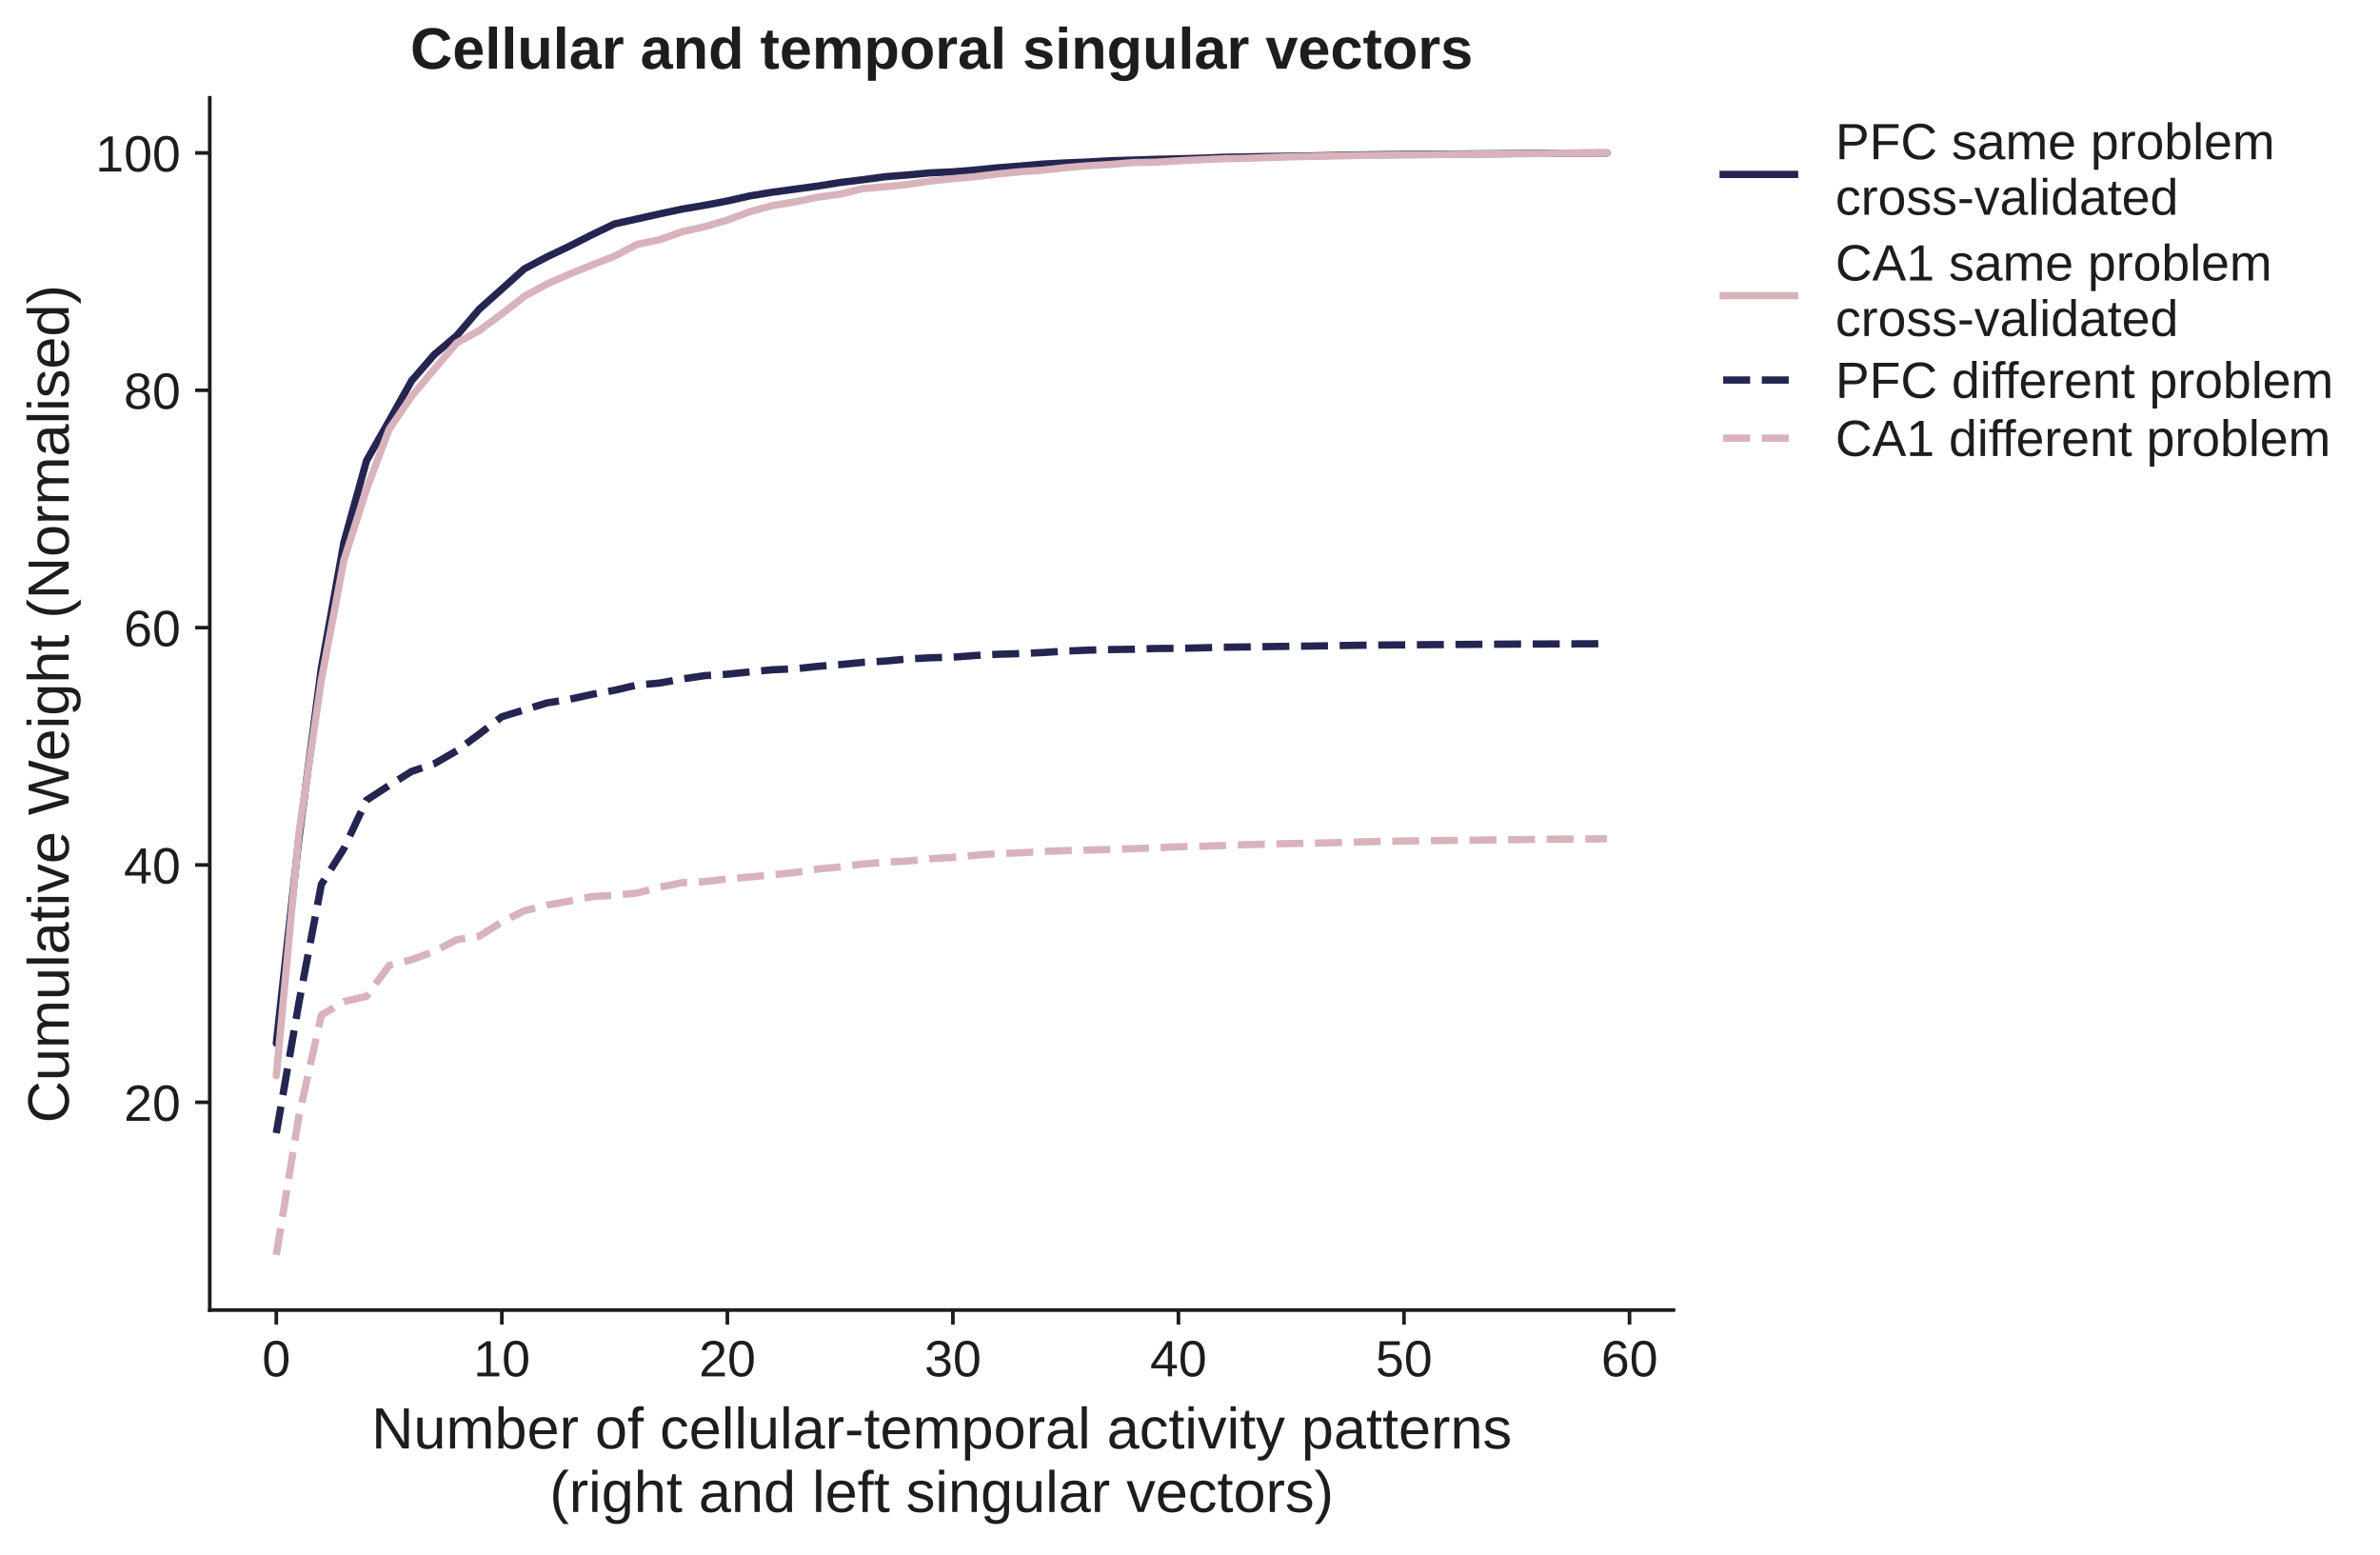
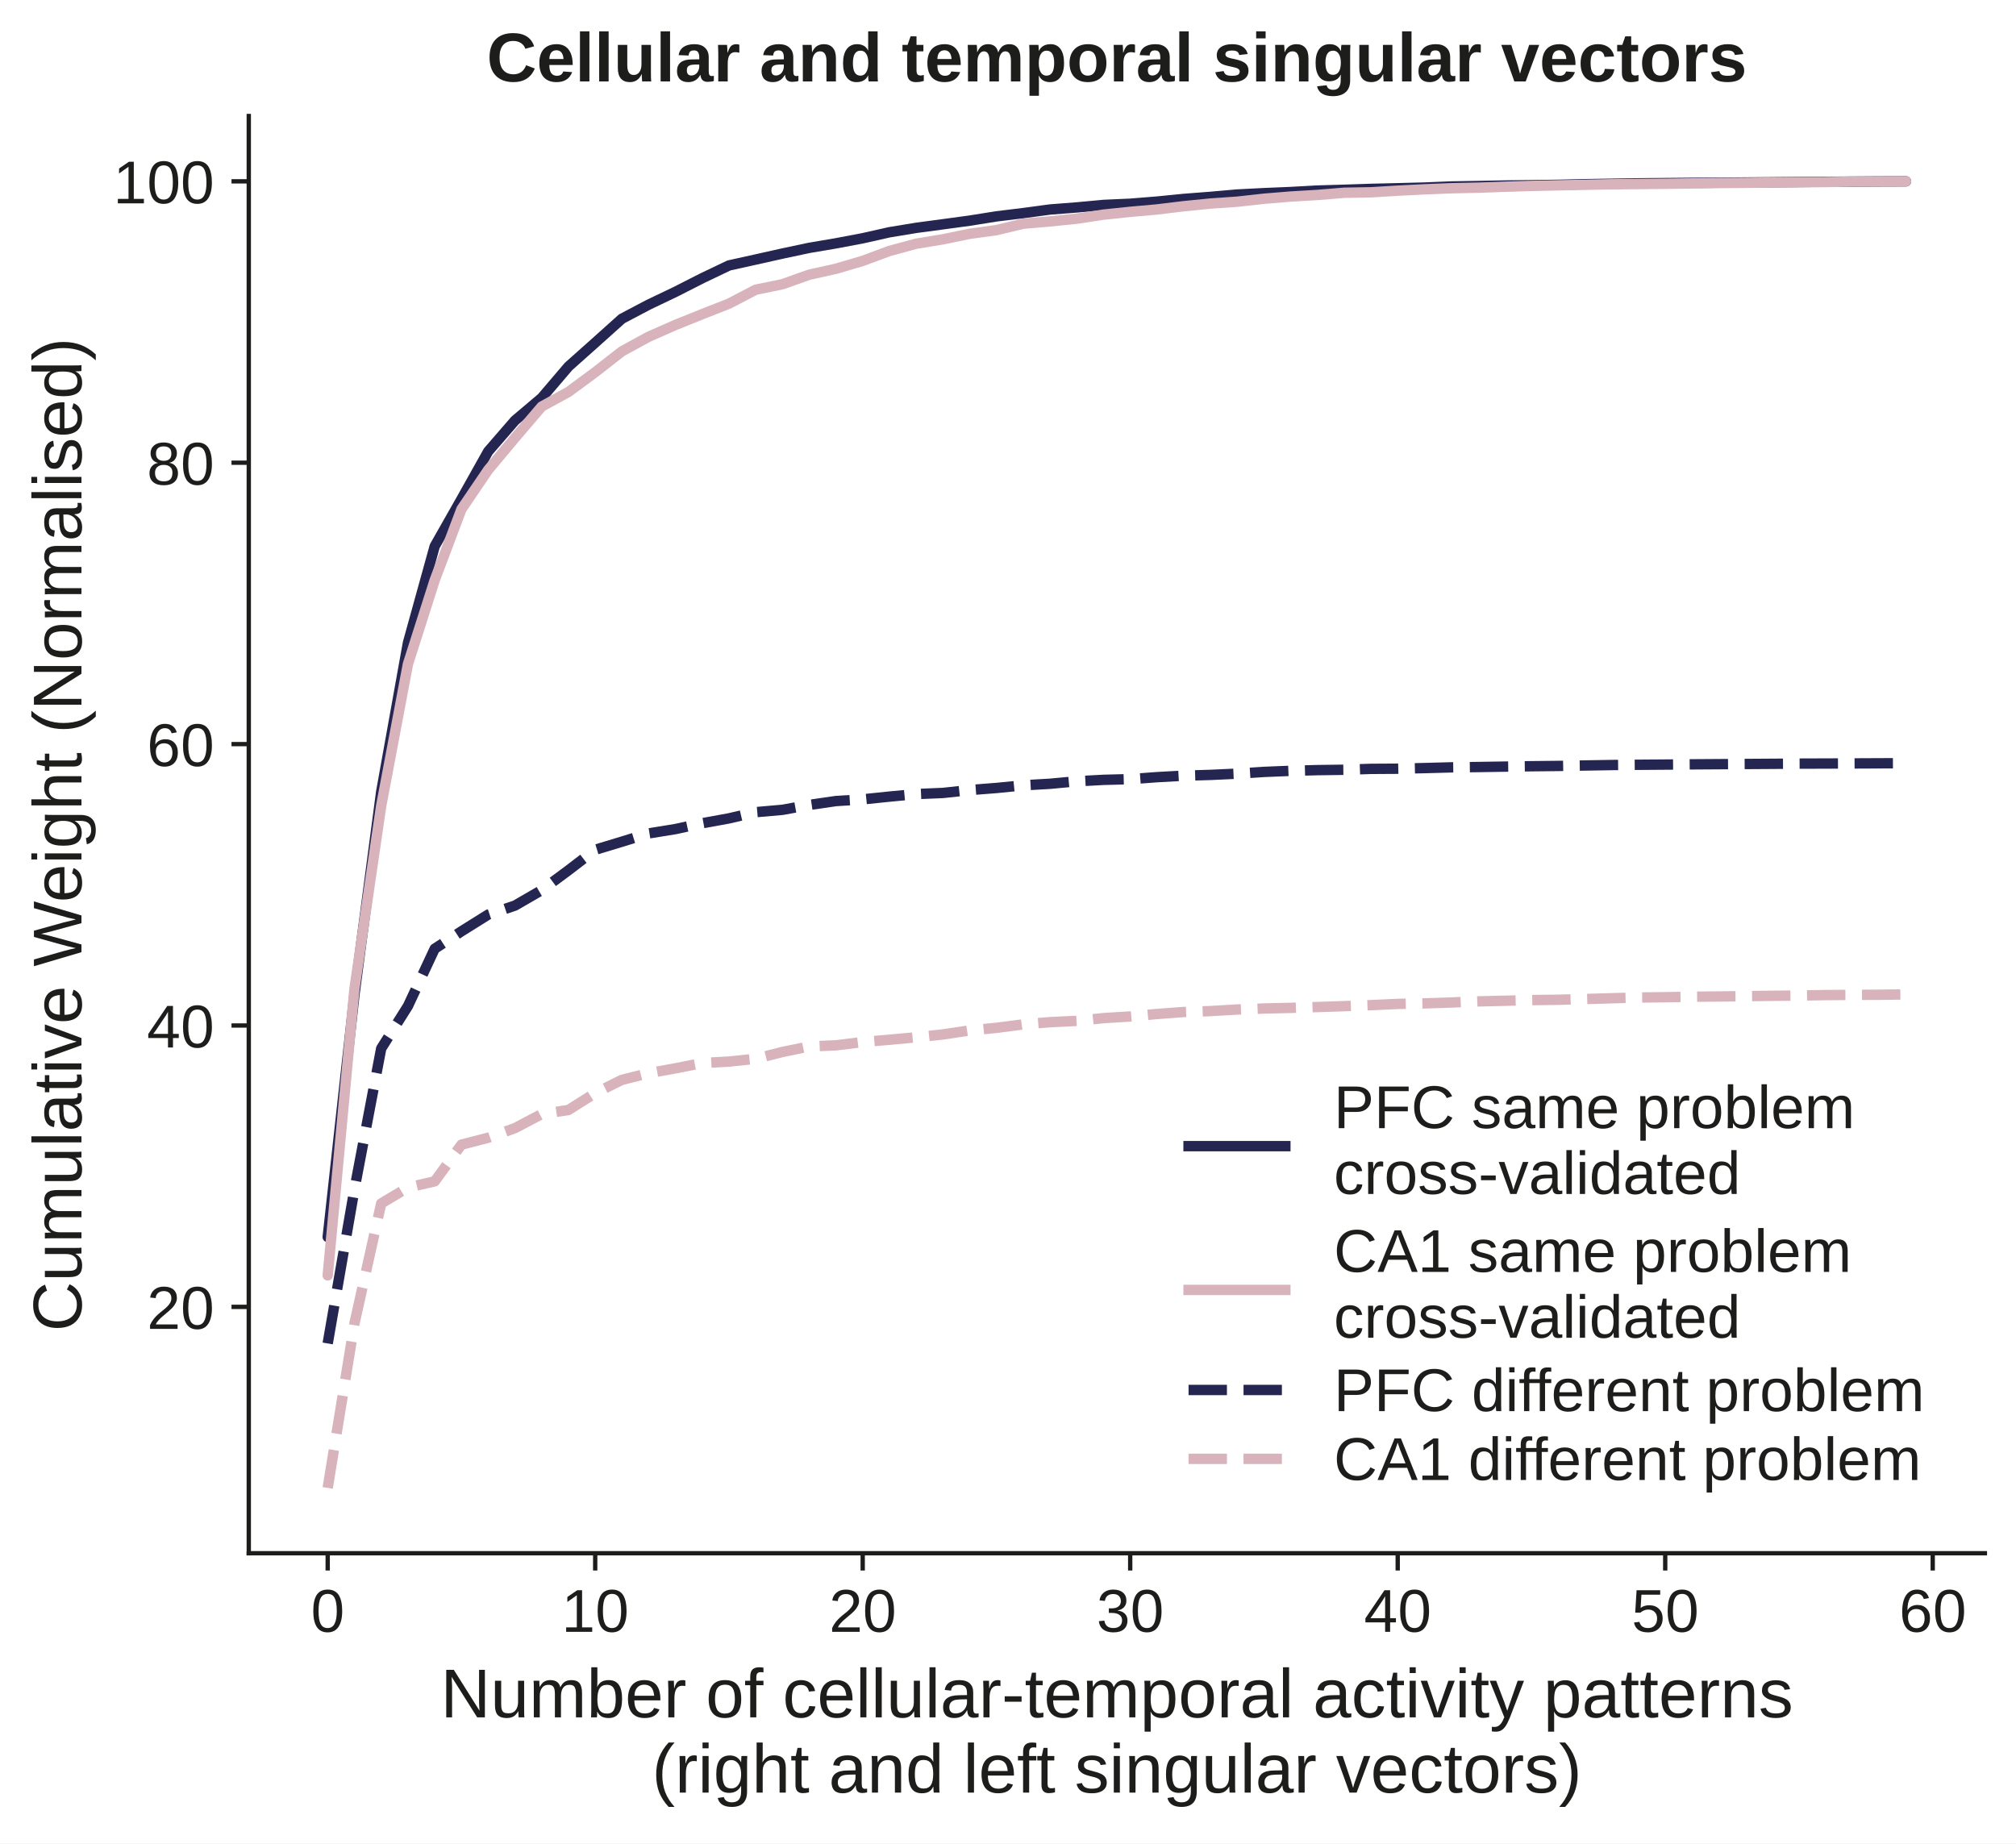
- <svg xmlns="http://www.w3.org/2000/svg" xmlns:xlink="http://www.w3.org/1999/xlink" width="326.624pt" height="213.328pt" viewBox="0 0 326.624 213.328" version="1.1">
+ <svg xmlns="http://www.w3.org/2000/svg" xmlns:xlink="http://www.w3.org/1999/xlink" width="233.266pt" height="213.328pt" viewBox="0 0 233.266 213.328" version="1.1">
  <defs>
    <style type="text/css">*{stroke-linejoin: round; stroke-linecap: butt}</style>
  </defs>
  <g id="figure_1">
    <g id="patch_1">
-       <path d="M 0 213.328  L 326.624 213.328  L 326.624 0  L 0 0  z " style="fill: #ffffff" />
+       <path d="M 0 213.328  L 233.266 213.328  L 233.266 0  L 0 0  z " style="fill: #ffffff" />
    </g>
    <g id="axes_1">
      <g id="patch_2">
        <path d="M 28.786 179.744  L 229.666 179.744  L 229.666 13.424  L 28.786 13.424  z " style="fill: #ffffff" />
      </g>
      <g id="matplotlib.axis_1">
        <g id="xtick_1">
          <g id="line2d_1">
            <defs>
-               <path id="m6c81a07fd0" d="M 0 0  L 0 2  " style="stroke: #1d1d1b; stroke-width: 0.5" />
+               <path id="m17a66c8264" d="M 0 0  L 0 2  " style="stroke: #1d1d1b; stroke-width: 0.5" />
            </defs>
            <g>
-               <use xlink:href="#m6c81a07fd0" x="37.917" y="179.744" style="fill: #1d1d1b; stroke: #1d1d1b; stroke-width: 0.5" />
+               <use xlink:href="#m17a66c8264" x="37.917" y="179.744" style="fill: #1d1d1b; stroke: #1d1d1b; stroke-width: 0.5" />
            </g>
          </g>
          <g id="text_1">
            <text style="font-size: 7px; font-family: 'Arial', 'Liberation Sans'; text-anchor: middle; fill: #1d1d1b" x="37.917" y="188.84" transform="rotate(-0 37.91669 188.8404)">0</text>
          </g>
        </g>
        <g id="xtick_2">
          <g id="line2d_2">
            <g>
-               <use xlink:href="#m6c81a07fd0" x="68.869" y="179.744" style="fill: #1d1d1b; stroke: #1d1d1b; stroke-width: 0.5" />
+               <use xlink:href="#m17a66c8264" x="68.869" y="179.744" style="fill: #1d1d1b; stroke: #1d1d1b; stroke-width: 0.5" />
            </g>
          </g>
          <g id="text_2">
            <text style="font-size: 7px; font-family: 'Arial', 'Liberation Sans'; text-anchor: middle; fill: #1d1d1b" x="68.869" y="188.84" transform="rotate(-0 68.86893 188.8404)">10</text>
          </g>
        </g>
        <g id="xtick_3">
          <g id="line2d_3">
            <g>
-               <use xlink:href="#m6c81a07fd0" x="99.821" y="179.744" style="fill: #1d1d1b; stroke: #1d1d1b; stroke-width: 0.5" />
+               <use xlink:href="#m17a66c8264" x="99.821" y="179.744" style="fill: #1d1d1b; stroke: #1d1d1b; stroke-width: 0.5" />
            </g>
          </g>
          <g id="text_3">
            <text style="font-size: 7px; font-family: 'Arial', 'Liberation Sans'; text-anchor: middle; fill: #1d1d1b" x="99.821" y="188.84" transform="rotate(-0 99.82116 188.8404)">20</text>
          </g>
        </g>
        <g id="xtick_4">
          <g id="line2d_4">
            <g>
-               <use xlink:href="#m6c81a07fd0" x="130.773" y="179.744" style="fill: #1d1d1b; stroke: #1d1d1b; stroke-width: 0.5" />
+               <use xlink:href="#m17a66c8264" x="130.773" y="179.744" style="fill: #1d1d1b; stroke: #1d1d1b; stroke-width: 0.5" />
            </g>
          </g>
          <g id="text_4">
            <text style="font-size: 7px; font-family: 'Arial', 'Liberation Sans'; text-anchor: middle; fill: #1d1d1b" x="130.773" y="188.84" transform="rotate(-0 130.7734 188.8404)">30</text>
          </g>
        </g>
        <g id="xtick_5">
          <g id="line2d_5">
            <g>
-               <use xlink:href="#m6c81a07fd0" x="161.726" y="179.744" style="fill: #1d1d1b; stroke: #1d1d1b; stroke-width: 0.5" />
+               <use xlink:href="#m17a66c8264" x="161.726" y="179.744" style="fill: #1d1d1b; stroke: #1d1d1b; stroke-width: 0.5" />
            </g>
          </g>
          <g id="text_5">
            <text style="font-size: 7px; font-family: 'Arial', 'Liberation Sans'; text-anchor: middle; fill: #1d1d1b" x="161.726" y="188.84" transform="rotate(-0 161.7256 188.8404)">40</text>
          </g>
        </g>
        <g id="xtick_6">
          <g id="line2d_6">
            <g>
-               <use xlink:href="#m6c81a07fd0" x="192.678" y="179.744" style="fill: #1d1d1b; stroke: #1d1d1b; stroke-width: 0.5" />
+               <use xlink:href="#m17a66c8264" x="192.678" y="179.744" style="fill: #1d1d1b; stroke: #1d1d1b; stroke-width: 0.5" />
            </g>
          </g>
          <g id="text_6">
            <text style="font-size: 7px; font-family: 'Arial', 'Liberation Sans'; text-anchor: middle; fill: #1d1d1b" x="192.678" y="188.84" transform="rotate(-0 192.6779 188.8404)">50</text>
          </g>
        </g>
        <g id="xtick_7">
          <g id="line2d_7">
            <g>
-               <use xlink:href="#m6c81a07fd0" x="223.63" y="179.744" style="fill: #1d1d1b; stroke: #1d1d1b; stroke-width: 0.5" />
+               <use xlink:href="#m17a66c8264" x="223.63" y="179.744" style="fill: #1d1d1b; stroke: #1d1d1b; stroke-width: 0.5" />
            </g>
          </g>
          <g id="text_7">
            <text style="font-size: 7px; font-family: 'Arial', 'Liberation Sans'; text-anchor: middle; fill: #1d1d1b" x="223.63" y="188.84" transform="rotate(-0 223.6301 188.8404)">60</text>
          </g>
        </g>
        <g id="text_8">
          <text style="font-size: 8px; font-family: 'Arial', 'Liberation Sans'; fill: #1d1d1b" transform="translate(50.97891 198.7374)">Number of cellular-temporal activity patterns</text>
          <text style="font-size: 8px; font-family: 'Arial', 'Liberation Sans'; fill: #1d1d1b" transform="translate(75.42891 207.4444)">(right and left singular vectors)</text>
        </g>
      </g>
      <g id="matplotlib.axis_2">
        <g id="ytick_1">
          <g id="line2d_8">
            <defs>
-               <path id="meaa8025e4f" d="M 0 0  L -2 0  " style="stroke: #1d1d1b; stroke-width: 0.5" />
+               <path id="mc26815ab01" d="M 0 0  L -2 0  " style="stroke: #1d1d1b; stroke-width: 0.5" />
            </defs>
            <g>
-               <use xlink:href="#meaa8025e4f" x="28.786" y="151.235" style="fill: #1d1d1b; stroke: #1d1d1b; stroke-width: 0.5" />
+               <use xlink:href="#mc26815ab01" x="28.786" y="151.235" style="fill: #1d1d1b; stroke: #1d1d1b; stroke-width: 0.5" />
            </g>
          </g>
          <g id="text_9">
            <text style="font-size: 7px; font-family: 'Arial', 'Liberation Sans'; text-anchor: end; fill: #1d1d1b" x="24.786" y="153.783" transform="rotate(-0 24.78578 153.783)">20</text>
          </g>
        </g>
        <g id="ytick_2">
          <g id="line2d_9">
            <g>
-               <use xlink:href="#meaa8025e4f" x="28.786" y="118.672" style="fill: #1d1d1b; stroke: #1d1d1b; stroke-width: 0.5" />
+               <use xlink:href="#mc26815ab01" x="28.786" y="118.672" style="fill: #1d1d1b; stroke: #1d1d1b; stroke-width: 0.5" />
            </g>
          </g>
          <g id="text_10">
            <text style="font-size: 7px; font-family: 'Arial', 'Liberation Sans'; text-anchor: end; fill: #1d1d1b" x="24.786" y="121.22" transform="rotate(-0 24.78578 121.2204)">40</text>
          </g>
        </g>
        <g id="ytick_3">
          <g id="line2d_10">
            <g>
-               <use xlink:href="#meaa8025e4f" x="28.786" y="86.11" style="fill: #1d1d1b; stroke: #1d1d1b; stroke-width: 0.5" />
+               <use xlink:href="#mc26815ab01" x="28.786" y="86.11" style="fill: #1d1d1b; stroke: #1d1d1b; stroke-width: 0.5" />
            </g>
          </g>
          <g id="text_11">
            <text style="font-size: 7px; font-family: 'Arial', 'Liberation Sans'; text-anchor: end; fill: #1d1d1b" x="24.786" y="88.658" transform="rotate(-0 24.78578 88.65768)">60</text>
          </g>
        </g>
        <g id="ytick_4">
          <g id="line2d_11">
            <g>
-               <use xlink:href="#meaa8025e4f" x="28.786" y="53.547" style="fill: #1d1d1b; stroke: #1d1d1b; stroke-width: 0.5" />
+               <use xlink:href="#mc26815ab01" x="28.786" y="53.547" style="fill: #1d1d1b; stroke: #1d1d1b; stroke-width: 0.5" />
            </g>
          </g>
          <g id="text_12">
            <text style="font-size: 7px; font-family: 'Arial', 'Liberation Sans'; text-anchor: end; fill: #1d1d1b" x="24.786" y="56.095" transform="rotate(-0 24.78578 56.095)">80</text>
          </g>
        </g>
        <g id="ytick_5">
          <g id="line2d_12">
            <g>
-               <use xlink:href="#meaa8025e4f" x="28.786" y="20.984" style="fill: #1d1d1b; stroke: #1d1d1b; stroke-width: 0.5" />
+               <use xlink:href="#mc26815ab01" x="28.786" y="20.984" style="fill: #1d1d1b; stroke: #1d1d1b; stroke-width: 0.5" />
            </g>
          </g>
          <g id="text_13">
            <text style="font-size: 7px; font-family: 'Arial', 'Liberation Sans'; text-anchor: end; fill: #1d1d1b" x="24.786" y="23.532" transform="rotate(-0 24.78578 23.53231)">100</text>
          </g>
        </g>
        <g id="text_14">
          <text style="font-size: 8px; font-family: 'Arial', 'Liberation Sans'; text-anchor: middle; fill: #1d1d1b" x="9.424" y="96.584" transform="rotate(-90 9.424219 96.58422)">Cumulative Weight (Normalised)</text>
        </g>
      </g>
      <g id="line2d_13">
-         <path d="M 37.917 143.148  L 41.012 115.11  L 44.107 91.633  L 47.202 74.399  L 50.298 63.216  L 53.393 57.763  L 56.488 52.237  L 59.583 48.664  L 62.678 46.048  L 65.774 42.417  L 68.869 39.659  L 71.964 36.881  L 75.059 35.252  L 78.155 33.772  L 81.25 32.198  L 84.345 30.719  L 87.44 30.033  L 90.535 29.341  L 93.631 28.683  L 96.726 28.159  L 99.821 27.573  L 102.916 26.877  L 106.012 26.368  L 109.107 25.953  L 112.202 25.533  L 115.297 25.039  L 118.392 24.662  L 121.488 24.245  L 124.583 24.004  L 127.678 23.715  L 130.773 23.578  L 133.869 23.329  L 136.964 23.021  L 140.059 22.782  L 143.154 22.511  L 146.25 22.352  L 149.345 22.222  L 152.44 22.052  L 155.535 21.962  L 158.63 21.858  L 161.726 21.785  L 164.821 21.705  L 167.916 21.579  L 171.011 21.529  L 174.107 21.468  L 177.202 21.432  L 180.297 21.386  L 183.392 21.314  L 186.487 21.263  L 189.583 21.215  L 192.678 21.188  L 195.773 21.158  L 198.868 21.14  L 201.964 21.115  L 205.059 21.091  L 208.154 21.062  L 211.249 21.034  L 214.344 21.015  L 217.44 20.995  L 220.535 20.984  " clip-path="url(#p45d278a926)" style="fill: none; stroke: #252552; stroke-linecap: round" />
+         <path d="M 37.917 143.148  L 41.012 115.11  L 44.107 91.633  L 47.202 74.399  L 50.298 63.216  L 53.393 57.763  L 56.488 52.237  L 59.583 48.664  L 62.678 46.048  L 65.774 42.417  L 68.869 39.659  L 71.964 36.881  L 75.059 35.252  L 78.155 33.772  L 81.25 32.198  L 84.345 30.719  L 87.44 30.033  L 90.535 29.341  L 93.631 28.683  L 96.726 28.159  L 99.821 27.573  L 102.916 26.877  L 106.012 26.368  L 109.107 25.953  L 112.202 25.533  L 115.297 25.039  L 118.392 24.662  L 121.488 24.245  L 124.583 24.004  L 127.678 23.715  L 130.773 23.578  L 133.869 23.329  L 136.964 23.021  L 140.059 22.782  L 143.154 22.511  L 146.25 22.352  L 149.345 22.222  L 152.44 22.052  L 155.535 21.962  L 158.63 21.858  L 161.726 21.785  L 164.821 21.705  L 167.916 21.579  L 171.011 21.529  L 174.107 21.468  L 177.202 21.432  L 180.297 21.386  L 183.392 21.314  L 186.487 21.263  L 189.583 21.215  L 192.678 21.188  L 195.773 21.158  L 198.868 21.14  L 201.964 21.115  L 205.059 21.091  L 208.154 21.062  L 211.249 21.034  L 214.344 21.015  L 217.44 20.995  L 220.535 20.984  " clip-path="url(#p4c6f3bb364)" style="fill: none; stroke: #252552; stroke-width: 1.2; stroke-linecap: round" />
      </g>
      <g id="line2d_14">
-         <path d="M 37.917 155.467  L 41.012 137.629  L 44.107 121.332  L 47.202 116.422  L 50.298 109.788  L 53.393 107.773  L 56.488 105.838  L 59.583 104.797  L 62.678 103.004  L 65.774 100.713  L 68.869 98.337  L 71.964 97.399  L 75.059 96.442  L 78.155 95.942  L 81.25 95.268  L 84.345 94.704  L 87.44 93.986  L 90.535 93.715  L 93.631 93.149  L 96.726 92.699  L 99.821 92.504  L 102.916 92.184  L 106.012 91.892  L 109.107 91.762  L 112.202 91.428  L 115.297 91.187  L 118.392 90.88  L 121.488 90.7  L 124.583 90.413  L 127.678 90.246  L 130.773 90.165  L 133.869 89.935  L 136.964 89.764  L 140.059 89.673  L 143.154 89.53  L 146.25 89.328  L 149.345 89.201  L 152.44 89.12  L 155.535 89.079  L 158.63 88.975  L 161.726 88.957  L 164.821 88.884  L 167.916 88.801  L 171.011 88.763  L 174.107 88.714  L 177.202 88.67  L 180.297 88.637  L 183.392 88.584  L 186.487 88.531  L 189.583 88.501  L 192.678 88.479  L 195.773 88.451  L 198.868 88.431  L 201.964 88.41  L 205.059 88.39  L 208.154 88.368  L 211.249 88.358  L 214.344 88.346  L 217.44 88.332  L 220.535 88.318  " clip-path="url(#p45d278a926)" style="fill: none; stroke-dasharray: 3.7,1.6; stroke-dashoffset: 0; stroke: #252552" />
+         <path d="M 37.917 155.467  L 41.012 137.629  L 44.107 121.332  L 47.202 116.422  L 50.298 109.788  L 53.393 107.773  L 56.488 105.838  L 59.583 104.797  L 62.678 103.004  L 65.774 100.713  L 68.869 98.337  L 71.964 97.399  L 75.059 96.442  L 78.155 95.942  L 81.25 95.268  L 84.345 94.704  L 87.44 93.986  L 90.535 93.715  L 93.631 93.149  L 96.726 92.699  L 99.821 92.504  L 102.916 92.184  L 106.012 91.892  L 109.107 91.762  L 112.202 91.428  L 115.297 91.187  L 118.392 90.88  L 121.488 90.7  L 124.583 90.413  L 127.678 90.246  L 130.773 90.165  L 133.869 89.935  L 136.964 89.764  L 140.059 89.673  L 143.154 89.53  L 146.25 89.328  L 149.345 89.201  L 152.44 89.12  L 155.535 89.079  L 158.63 88.975  L 161.726 88.957  L 164.821 88.884  L 167.916 88.801  L 171.011 88.763  L 174.107 88.714  L 177.202 88.67  L 180.297 88.637  L 183.392 88.584  L 186.487 88.531  L 189.583 88.501  L 192.678 88.479  L 195.773 88.451  L 198.868 88.431  L 201.964 88.41  L 205.059 88.39  L 208.154 88.368  L 211.249 88.358  L 214.344 88.346  L 217.44 88.332  L 220.535 88.318  " clip-path="url(#p4c6f3bb364)" style="fill: none; stroke-dasharray: 4.44,1.92; stroke-dashoffset: 0; stroke: #252552; stroke-width: 1.2" />
      </g>
      <g id="line2d_15">
-         <path d="M 37.917 147.592  L 41.012 114.424  L 44.107 93.256  L 47.202 76.846  L 50.298 67.133  L 53.393 58.927  L 56.488 54.373  L 59.583 50.67  L 62.678 47.047  L 65.774 45.356  L 68.869 43.071  L 71.964 40.654  L 75.059 38.967  L 78.155 37.603  L 81.25 36.356  L 84.345 35.14  L 87.44 33.525  L 90.535 32.89  L 93.631 31.789  L 96.726 31.1  L 99.821 30.189  L 102.916 29.041  L 106.012 28.203  L 109.107 27.693  L 112.202 27.054  L 115.297 26.632  L 118.392 25.887  L 121.488 25.62  L 124.583 25.307  L 127.678 24.837  L 130.773 24.514  L 133.869 24.238  L 136.964 23.863  L 140.059 23.556  L 143.154 23.341  L 146.25 22.998  L 149.345 22.745  L 152.44 22.561  L 155.535 22.306  L 158.63 22.253  L 161.726 22.065  L 164.821 21.911  L 167.916 21.785  L 171.011 21.719  L 174.107 21.612  L 177.202 21.514  L 180.297 21.446  L 183.392 21.385  L 186.487 21.322  L 189.583 21.296  L 192.678 21.268  L 195.773 21.223  L 198.868 21.181  L 201.964 21.156  L 205.059 21.117  L 208.154 21.092  L 211.249 21.067  L 214.344 21.016  L 217.44 20.998  L 220.535 20.984  " clip-path="url(#p45d278a926)" style="fill: none; stroke: #d8b3bb; stroke-linecap: round" />
+         <path d="M 37.917 147.592  L 41.012 114.424  L 44.107 93.256  L 47.202 76.846  L 50.298 67.133  L 53.393 58.927  L 56.488 54.373  L 59.583 50.67  L 62.678 47.047  L 65.774 45.356  L 68.869 43.071  L 71.964 40.654  L 75.059 38.967  L 78.155 37.603  L 81.25 36.356  L 84.345 35.14  L 87.44 33.525  L 90.535 32.89  L 93.631 31.789  L 96.726 31.1  L 99.821 30.189  L 102.916 29.041  L 106.012 28.203  L 109.107 27.693  L 112.202 27.054  L 115.297 26.632  L 118.392 25.887  L 121.488 25.62  L 124.583 25.307  L 127.678 24.837  L 130.773 24.514  L 133.869 24.238  L 136.964 23.863  L 140.059 23.556  L 143.154 23.341  L 146.25 22.998  L 149.345 22.745  L 152.44 22.561  L 155.535 22.306  L 158.63 22.253  L 161.726 22.065  L 164.821 21.911  L 167.916 21.785  L 171.011 21.719  L 174.107 21.612  L 177.202 21.514  L 180.297 21.446  L 183.392 21.385  L 186.487 21.322  L 189.583 21.296  L 192.678 21.268  L 195.773 21.223  L 198.868 21.181  L 201.964 21.156  L 205.059 21.117  L 208.154 21.092  L 211.249 21.067  L 214.344 21.016  L 217.44 20.998  L 220.535 20.984  " clip-path="url(#p4c6f3bb364)" style="fill: none; stroke: #d8b3bb; stroke-width: 1.2; stroke-linecap: round" />
      </g>
      <g id="line2d_16">
-         <path d="M 37.917 172.184  L 41.012 153.153  L 44.107 139.268  L 47.202 137.415  L 50.298 136.709  L 53.393 132.461  L 56.488 131.661  L 59.583 130.55  L 62.678 128.921  L 65.774 128.45  L 68.869 126.493  L 71.964 124.961  L 75.059 124.186  L 78.155 123.63  L 81.25 123.015  L 84.345 122.847  L 87.44 122.524  L 90.535 121.735  L 93.631 121.097  L 96.726 120.968  L 99.821 120.588  L 102.916 120.32  L 106.012 120.037  L 109.107 119.706  L 112.202 119.242  L 115.297 118.945  L 118.392 118.543  L 121.488 118.288  L 124.583 118.138  L 127.678 117.82  L 130.773 117.628  L 133.869 117.342  L 136.964 117.113  L 140.059 117.005  L 143.154 116.823  L 146.25 116.705  L 149.345 116.634  L 152.44 116.537  L 155.535 116.435  L 158.63 116.318  L 161.726 116.175  L 164.821 116.113  L 167.916 116.012  L 171.011 115.883  L 174.107 115.81  L 177.202 115.732  L 180.297 115.695  L 183.392 115.61  L 186.487 115.519  L 189.583 115.435  L 192.678 115.4  L 195.773 115.344  L 198.868 115.313  L 201.964 115.277  L 205.059 115.237  L 208.154 115.205  L 211.249 115.153  L 214.344 115.129  L 217.44 115.116  L 220.535 115.075  " clip-path="url(#p45d278a926)" style="fill: none; stroke-dasharray: 3.7,1.6; stroke-dashoffset: 0; stroke: #d8b3bb" />
+         <path d="M 37.917 172.184  L 41.012 153.153  L 44.107 139.268  L 47.202 137.415  L 50.298 136.709  L 53.393 132.461  L 56.488 131.661  L 59.583 130.55  L 62.678 128.921  L 65.774 128.45  L 68.869 126.493  L 71.964 124.961  L 75.059 124.186  L 78.155 123.63  L 81.25 123.015  L 84.345 122.847  L 87.44 122.524  L 90.535 121.735  L 93.631 121.097  L 96.726 120.968  L 99.821 120.588  L 102.916 120.32  L 106.012 120.037  L 109.107 119.706  L 112.202 119.242  L 115.297 118.945  L 118.392 118.543  L 121.488 118.288  L 124.583 118.138  L 127.678 117.82  L 130.773 117.628  L 133.869 117.342  L 136.964 117.113  L 140.059 117.005  L 143.154 116.823  L 146.25 116.705  L 149.345 116.634  L 152.44 116.537  L 155.535 116.435  L 158.63 116.318  L 161.726 116.175  L 164.821 116.113  L 167.916 116.012  L 171.011 115.883  L 174.107 115.81  L 177.202 115.732  L 180.297 115.695  L 183.392 115.61  L 186.487 115.519  L 189.583 115.435  L 192.678 115.4  L 195.773 115.344  L 198.868 115.313  L 201.964 115.277  L 205.059 115.237  L 208.154 115.205  L 211.249 115.153  L 214.344 115.129  L 217.44 115.116  L 220.535 115.075  " clip-path="url(#p4c6f3bb364)" style="fill: none; stroke-dasharray: 4.44,1.92; stroke-dashoffset: 0; stroke: #d8b3bb; stroke-width: 1.2" />
      </g>
      <g id="patch_3">
        <path d="M 28.786 179.744  L 28.786 13.424  " style="fill: none; stroke: #1d1d1b; stroke-width: 0.5; stroke-linejoin: miter; stroke-linecap: square" />
      </g>
      <g id="patch_4">
        <path d="M 28.786 179.744  L 229.666 179.744  " style="fill: none; stroke: #1d1d1b; stroke-width: 0.5; stroke-linejoin: miter; stroke-linecap: square" />
      </g>
      <g id="text_15">
        <text style="font-weight: 700; font-size: 8px; font-family: 'Arial', 'Liberation Sans'; text-anchor: middle; fill: #1d1d1b" x="129.226" y="9.424" transform="rotate(-0 129.2258 9.424219)">Cellular and temporal singular vectors</text>
      </g>
      <g id="legend_1">
        <g id="line2d_17">
-           <path d="M 236.483 23.929  L 241.383 23.929  L 246.283 23.929  " style="fill: none; stroke: #252552; stroke-linecap: square" />
+           <path d="M 137.525 132.636  L 143.125 132.636  L 148.725 132.636  " style="fill: none; stroke: #252552; stroke-width: 1.2; stroke-linecap: square" />
        </g>
        <g id="text_16">
-           <text style="font-size: 7px; font-family: 'Arial', 'Liberation Sans'; fill: #1d1d1b" transform="translate(251.8834 21.84507)">PFC same problem</text>
-           <text style="font-size: 7px; font-family: 'Arial', 'Liberation Sans'; fill: #1d1d1b" transform="translate(251.8834 29.46372)">cross-validated</text>
+           <text style="font-size: 7px; font-family: 'Arial', 'Liberation Sans'; fill: #1d1d1b" transform="translate(154.325 130.5518)">PFC same problem</text>
+           <text style="font-size: 7px; font-family: 'Arial', 'Liberation Sans'; fill: #1d1d1b" transform="translate(154.325 138.1704)">cross-validated</text>
        </g>
        <g id="line2d_18">
-           <path d="M 236.483 40.567  L 241.383 40.567  L 246.283 40.567  " style="fill: none; stroke: #d8b3bb; stroke-linecap: square" />
+           <path d="M 137.525 149.273  L 143.125 149.273  L 148.725 149.273  " style="fill: none; stroke: #d8b3bb; stroke-width: 1.2; stroke-linecap: square" />
        </g>
        <g id="text_17">
-           <text style="font-size: 7px; font-family: 'Arial', 'Liberation Sans'; fill: #1d1d1b" transform="translate(251.8834 38.48237)">CA1 same problem</text>
-           <text style="font-size: 7px; font-family: 'Arial', 'Liberation Sans'; fill: #1d1d1b" transform="translate(251.8834 46.10102)">cross-validated</text>
+           <text style="font-size: 7px; font-family: 'Arial', 'Liberation Sans'; fill: #1d1d1b" transform="translate(154.325 147.1891)">CA1 same problem</text>
+           <text style="font-size: 7px; font-family: 'Arial', 'Liberation Sans'; fill: #1d1d1b" transform="translate(154.325 154.8077)">cross-validated</text>
        </g>
        <g id="line2d_19">
-           <path d="M 236.483 52.145  L 241.383 52.145  L 246.283 52.145  " style="fill: none; stroke-dasharray: 3.7,1.6; stroke-dashoffset: 0; stroke: #252552" />
+           <path d="M 137.525 160.852  L 143.125 160.852  L 148.725 160.852  " style="fill: none; stroke-dasharray: 4.44,1.92; stroke-dashoffset: 0; stroke: #252552; stroke-width: 1.2" />
        </g>
        <g id="text_18">
-           <text style="font-size: 7px; font-family: 'Arial', 'Liberation Sans'; text-anchor: start; fill: #1d1d1b" x="251.883" y="54.595" transform="rotate(-0 251.8834 54.59502)">PFC different problem</text>
+           <text style="font-size: 7px; font-family: 'Arial', 'Liberation Sans'; text-anchor: start; fill: #1d1d1b" x="154.325" y="163.302" transform="rotate(-0 154.325 163.3017)">PFC different problem</text>
        </g>
        <g id="line2d_20">
-           <path d="M 236.483 60.114  L 241.383 60.114  L 246.283 60.114  " style="fill: none; stroke-dasharray: 3.7,1.6; stroke-dashoffset: 0; stroke: #d8b3bb" />
+           <path d="M 137.525 168.821  L 143.125 168.821  L 148.725 168.821  " style="fill: none; stroke-dasharray: 4.44,1.92; stroke-dashoffset: 0; stroke: #d8b3bb; stroke-width: 1.2" />
        </g>
        <g id="text_19">
-           <text style="font-size: 7px; font-family: 'Arial', 'Liberation Sans'; text-anchor: start; fill: #1d1d1b" x="251.883" y="62.564" transform="rotate(-0 251.8834 62.56435)">CA1 different problem</text>
+           <text style="font-size: 7px; font-family: 'Arial', 'Liberation Sans'; text-anchor: start; fill: #1d1d1b" x="154.325" y="171.271" transform="rotate(-0 154.325 171.2711)">CA1 different problem</text>
        </g>
      </g>
    </g>
  </g>
  <defs>
-     <clipPath id="p45d278a926">
+     <clipPath id="p4c6f3bb364">
      <rect x="28.786" y="13.424" width="200.88" height="166.32" />
    </clipPath>
  </defs>
</svg>
